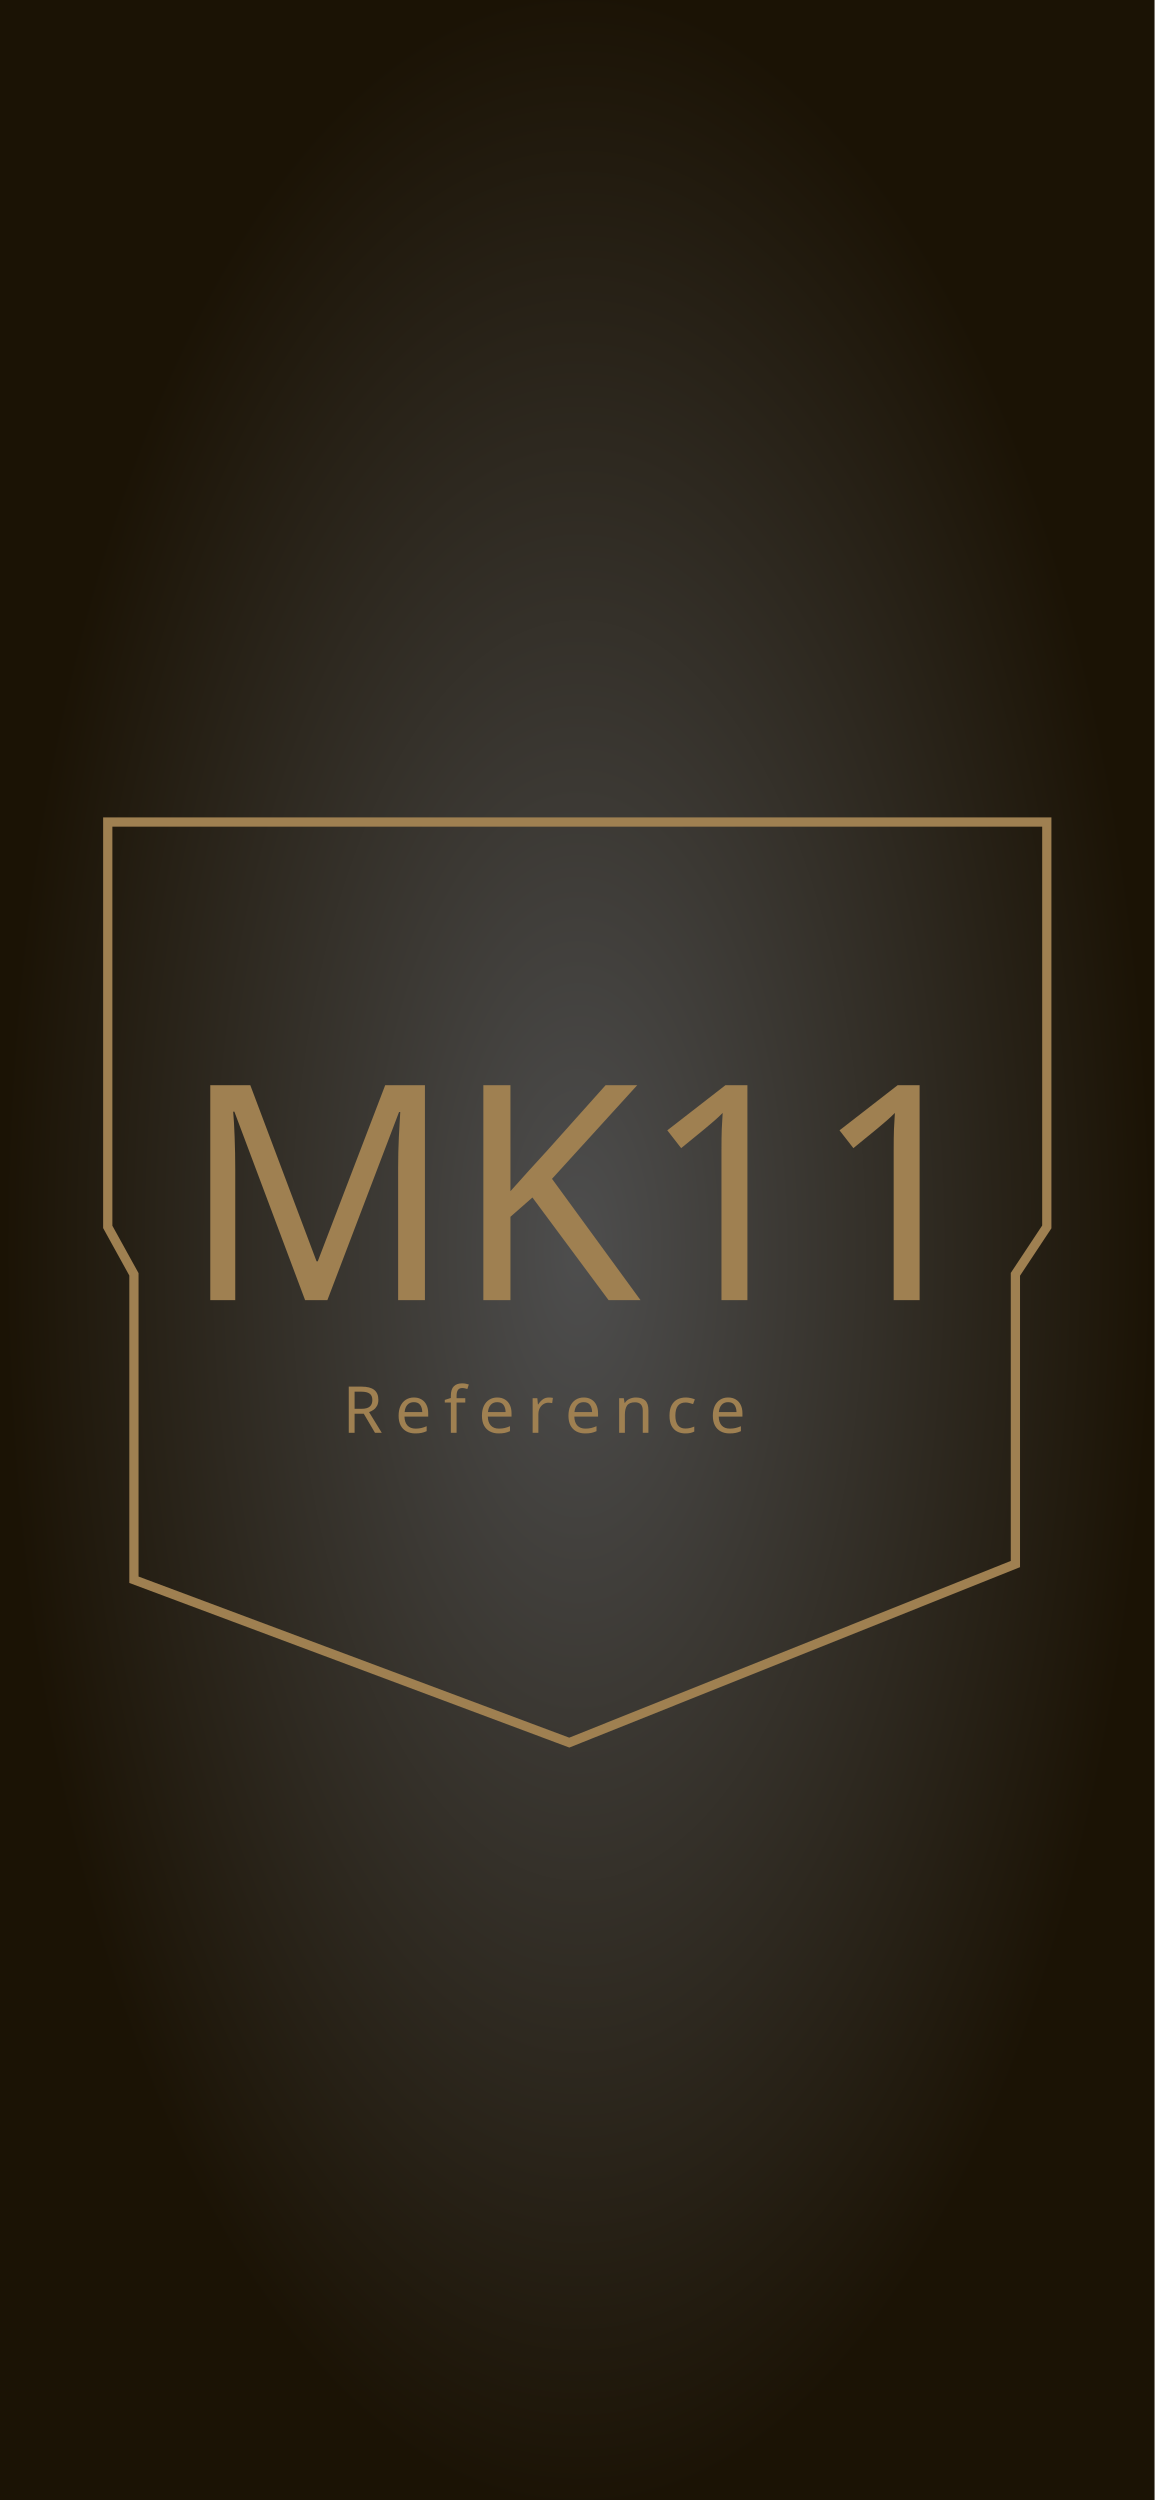
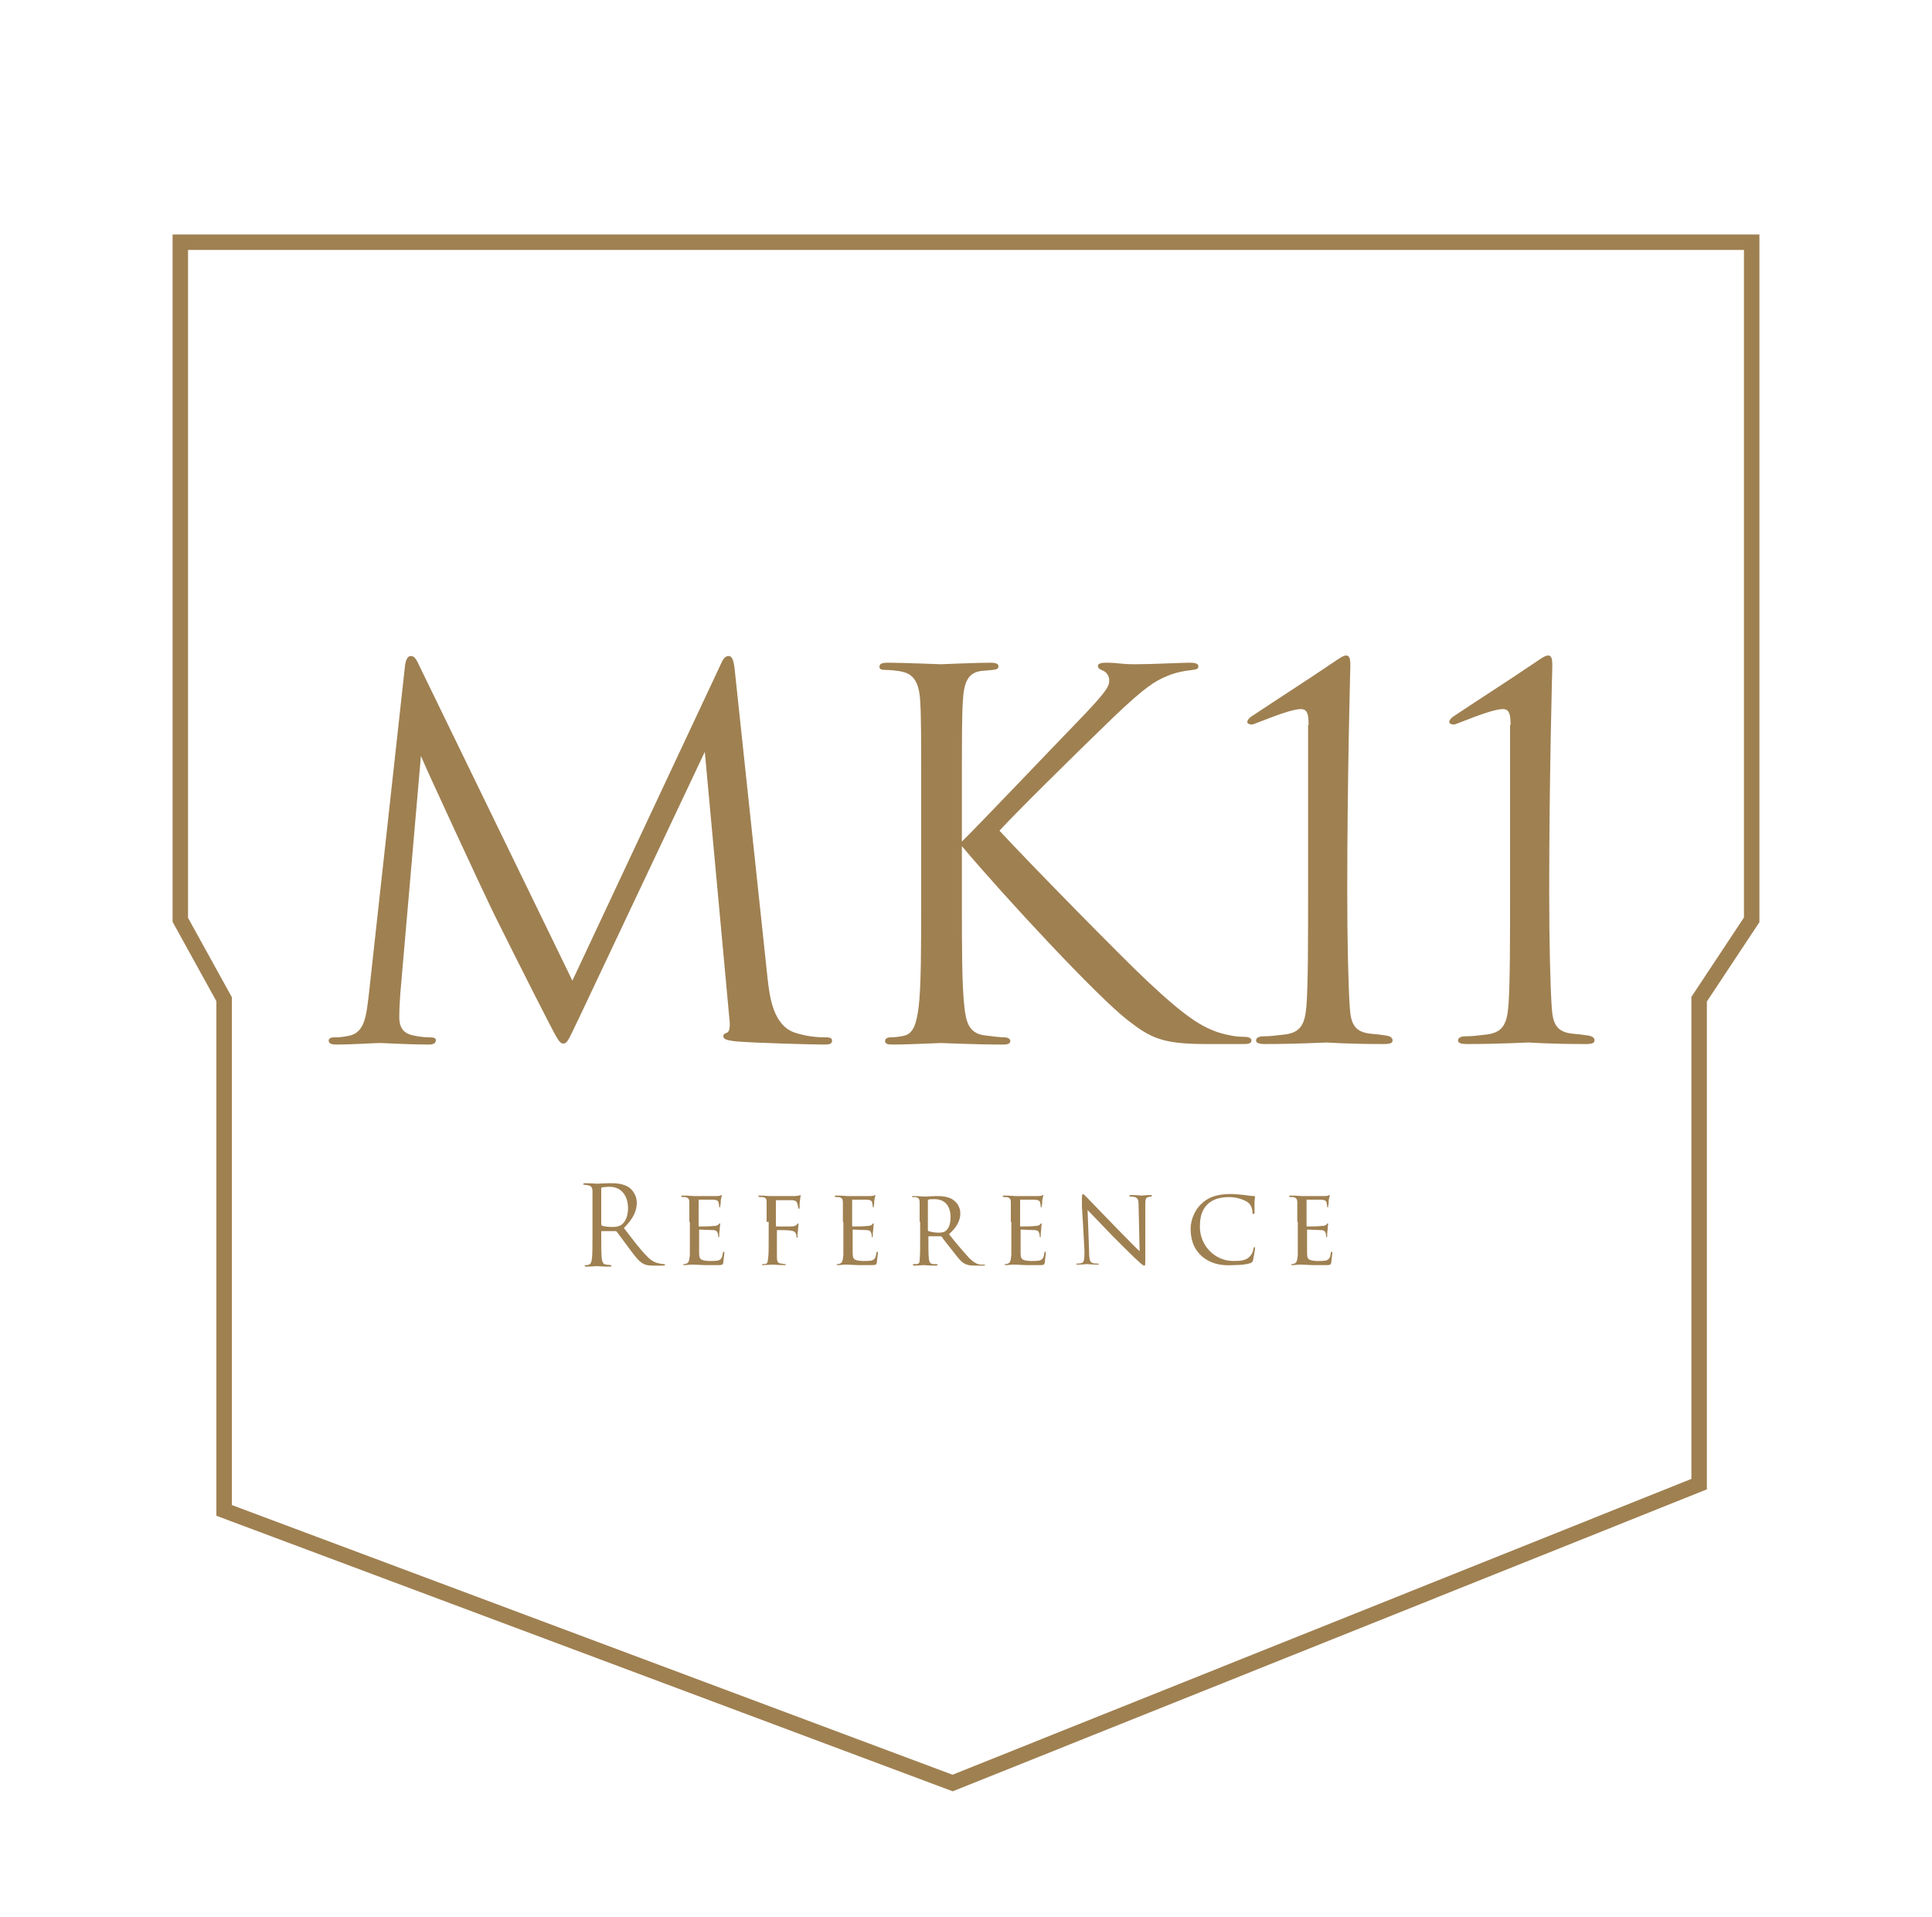
- <svg xmlns="http://www.w3.org/2000/svg" version="1.1" id="Layer_1" x="0px" y="0px" viewBox="0 0 375 812" enable-background="new 0 0 375 812" xml:space="preserve">
-   <radialGradient id="SVGID_1_" cx="-236.049" cy="-1.259" r="1" gradientTransform="matrix(2.486033e-14 406 -187.5 1.148106e-14 -48.5 96242)" gradientUnits="userSpaceOnUse">
-     <stop offset="0" style="stop-color:#4E4E4E" />
-     <stop offset="1" style="stop-color:#1B1305" />
-   </radialGradient>
-   <rect fill="url(#SVGID_1_)" width="375" height="812" />
-   <path fill="none" stroke="#9F8051" stroke-width="3" d="M340,267H35v131.5l8.5,15.4v99.2L184.9,566l144.9-58v-94.1l10.2-15.4V267z" />
-   <text transform="matrix(1 0 0 1 58.8154 422.288)" fill="#9F8051" font-family="'TrajanPro3-Regular'" font-size="97.787px">MK11</text>
-   <text transform="matrix(1 0 0 1 111.2496 465.376)" fill="#9F8051" font-family="'TrajanPro3-Regular'" font-size="21px" letter-spacing="4">Reference</text>
-   <path display="none" fill="#CC0000" d="M142.7,351c-0.2-1.8-0.5-2.6-1.2-2.6c-0.7,0-1.1,0.7-1.4,1.5l-28.2,60.3l-29.4-60.4  c-0.5-1.1-0.9-1.4-1.4-1.4c-0.6,0-1,0.9-1.1,1.9l-6.9,62.4c-0.5,3.9-0.7,7.4-3.8,8c-1.4,0.3-2.1,0.3-2.9,0.3c-0.5,0-1,0.2-1,0.6  c0,0.7,0.7,0.8,1.6,0.8c2.6,0,7.2-0.3,8.1-0.3c0.8,0,5.7,0.3,9.2,0.3c1,0,1.4-0.2,1.4-0.9c0-0.3-0.4-0.5-1-0.5c-0.6,0-1.8,0-3.5-0.4  c-1.4-0.3-2.6-1.1-2.6-3.5c0-1.6,0.1-3,0.2-4.5l3.9-45.2c1.1,2.6,12.1,26.3,13,28c0.5,1,8.7,17.6,11.2,22.3c1.8,3.5,2.3,4.4,3,4.4  c0.9,0,1.2-0.9,3.2-5.1l23.8-50.5l4.6,50.1c0.2,1.7,0.3,3.2-0.4,3.5c-0.5,0.2-0.7,0.3-0.7,0.7c0,0.5,0.5,0.8,2.7,1  c3.6,0.3,14.5,0.6,16.6,0.6c1.2,0,1.4-0.2,1.4-0.8c0-0.5-0.6-0.6-1.1-0.6c-1,0-3.2,0-6-0.9c-4.1-1.3-4.8-6.7-5.2-10.2L142.7,351z   M186.6,377.6c0-15,0-17.7,0.2-20.7c0.2-3.4,1-5.3,3.6-5.6c1-0.1,1.1-0.1,2.1-0.2c0.9-0.1,1.1-0.3,1.1-0.7c0-0.5-0.5-0.7-1.5-0.7  c-2.9,0-8.9,0.3-9.4,0.3c-0.5,0-6.9-0.3-10.1-0.3c-1.1,0-1.5,0.2-1.5,0.8c0,0.4,0.3,0.6,1.1,0.6c0.7,0,2.4,0.1,3.5,0.4  c2.1,0.5,3.1,2.1,3.3,5.4c0.2,3.1,0.2,5.8,0.2,20.7v16.9c0,9.2,0,16.8-0.5,20.8c-0.4,2.8-1,5-2.9,5.4c-0.9,0.2-1.9,0.3-2.5,0.3  c-0.9,0-1.1,0.4-1.1,0.7c0,0.6,0.5,0.7,1.5,0.7c2.9,0,8.5-0.3,9-0.3c0.5,0,6.5,0.3,11.8,0.3c1.1,0,1.4-0.2,1.4-0.7  c0-0.3-0.3-0.7-1.2-0.7c-0.6,0-2.5-0.2-3.8-0.4c-2.9-0.4-3.5-2.5-3.7-5.3c-0.5-4-0.5-11.6-0.5-20.8v-9.9  c8.4,10.1,25.7,28.6,31.5,33.1c4.5,3.6,6.7,4.6,15.1,4.6h7.1c1.1,0,1.4-0.2,1.4-0.7s-0.6-0.7-1.3-0.7c-1,0-1.9-0.1-2.8-0.3  c-4.6-0.9-8-3-15.8-10.4c-4.5-4.2-22-22-28-28.6c2.5-2.8,13.4-13.6,21.9-21.8c5.8-5.6,7.6-6.7,10-7.7c1.3-0.6,3.1-1,4.9-1.2  c0.9-0.1,1.1-0.3,1.1-0.7s-0.3-0.7-1.6-0.7c-1.5,0-7.2,0.3-10.2,0.3c-3.3,0-3-0.3-5.8-0.3c-0.9,0-1.4,0.2-1.4,0.6s0.2,0.6,0.9,0.9  c0.8,0.3,1.2,1.1,1.2,1.8c0,1.2-0.4,2.1-6.1,8.1c-5.9,6-18.9,19.8-21.9,22.7V377.6z M253.1,393.1c0,9.6,0,17.6-0.3,21.8  c-0.3,3.7-1.1,5.4-4.6,5.7c-1.1,0.1-2.1,0.3-3.6,0.3c-1,0-1.3,0.4-1.3,0.8c0,0.5,0.6,0.7,1.6,0.7c6.1,0,11.3-0.3,11.8-0.3  c0.5,0,3.7,0.3,10.9,0.3c1.2,0,1.6-0.2,1.6-0.7c0-0.6-0.6-0.9-1.5-1c-0.7-0.1-1.4-0.2-2.6-0.3c-3.2-0.3-3.8-1.9-4-4.9  c-0.3-4.2-0.5-12.8-0.5-22.4c0-21.9,0.6-42.4,0.6-42.7c0-1,0-2-0.8-2c-0.7,0-1.4,0.6-2.3,1.2c-6.1,4.1-9.8,6.3-15.9,10.5  c-0.4,0.3-0.7,0.7-0.7,1c0,0.4,0.6,0.5,0.9,0.5c0.5,0,6.9-3,9.3-3c1.2,0,1.4,1.2,1.4,3.1V393.1z M292,393.1c0,9.6,0,17.6-0.3,21.8  c-0.3,3.7-1.1,5.4-4.6,5.7c-1.1,0.1-2.1,0.3-3.6,0.3c-1,0-1.3,0.4-1.3,0.8c0,0.5,0.6,0.7,1.6,0.7c6.1,0,11.3-0.3,11.8-0.3  c0.5,0,3.7,0.3,10.9,0.3c1.2,0,1.6-0.2,1.6-0.7c0-0.6-0.6-0.9-1.5-1c-0.7-0.1-1.4-0.2-2.6-0.3c-3.2-0.3-3.8-1.9-4-4.9  c-0.3-4.2-0.5-12.8-0.5-22.4c0-21.9,0.6-42.4,0.6-42.7c0-1,0-2-0.8-2c-0.7,0-1.4,0.6-2.3,1.2c-6.1,4.1-9.8,6.3-15.9,10.5  c-0.4,0.3-0.7,0.7-0.7,1c0,0.4,0.6,0.5,0.9,0.5c0.5,0,6.9-3,9.3-3c1.2,0,1.4,1.2,1.4,3.1V393.1z M101,468.4c1.5,0,3.4-0.2,4.3-0.6  c0.4-0.2,0.5-0.2,0.6-0.7c0.2-0.8,0.5-2.9,0.5-3.1c0-0.2,0-0.4-0.2-0.4c-0.1,0-0.2,0.1-0.2,0.4c-0.1,0.4-0.4,1.5-0.9,2  c-1,1-2.4,1.2-4.2,1.2c-5.1,0-8.7-4.2-8.7-8.8c0-2.4,0.4-4.6,2.2-6.3c0.8-0.8,2.3-1.8,5.5-1.8c2.1,0,4,0.6,4.8,1.4  c0.6,0.5,1,1.5,1,2.4c0,0.3,0,0.5,0.2,0.5c0.1,0,0.2-0.1,0.2-0.5c0-0.4,0-1.7,0.1-2.5c0-0.9,0.1-1.2,0.1-1.3c0-0.1,0-0.2-0.2-0.3  c-0.9-0.1-1.6-0.2-2.5-0.4c-1.2-0.2-2.5-0.3-3.5-0.3c-3.7,0-5.9,1.1-7.3,2.6c-2.1,2.1-2.7,4.9-2.7,6.6c0,2.3,0.6,5,2.9,7.1  C94.9,467.5,97.4,468.4,101,468.4z M126.3,456.9c0-3.7,0-4.4,0-5.2c0-1.1,0.3-1.2,0.9-1.3c0.2,0,0.3,0,0.5-0.1  c0.2,0,0.3-0.1,0.3-0.2c0-0.1,0-0.1-0.4-0.1c-0.5,0-2.4,0.1-2.5,0.1H113c-0.4,0-1.7-0.1-2.6-0.1c-0.3,0-0.4,0-0.4,0.1  c0,0.1,0.1,0.2,0.3,0.2c0.2,0,0.5,0,0.7,0.1c0.7,0.1,1,0.5,1,1.4c0,0.8,0,1.4,0,5.1v4.3c0,2.3,0,3.9-0.1,4.9c0,1-0.3,1.5-0.8,1.6  c-0.3,0-0.3,0-0.5,0.1c-0.3,0-0.3,0.1-0.3,0.2c0,0.1,0.2,0.1,0.4,0.1c0.7,0,2-0.1,2.2-0.1c0.1,0,2,0.1,3,0.1c0.3,0,0.4-0.1,0.4-0.1  c0-0.1-0.1-0.2-0.4-0.2c-0.2,0-0.6,0-1-0.1c-0.7-0.1-0.9-0.6-0.9-1.5c-0.1-1-0.1-2.7-0.1-5v-9.7c0-0.4,0.1-0.4,0.4-0.5  c0.3,0,0.9,0,4.5,0c3.6,0,4.8,0,5.2,0c0.1,0,0.1,0.1,0.1,0.2v9.8c0,2.3,0,4.3-0.1,5.4c-0.1,1.1-0.4,1.3-0.8,1.4  c-0.2,0-0.3,0-0.5,0.1c-0.3,0-0.4,0.1-0.4,0.2c0,0.1,0,0.2,0.4,0.2c0.7,0,2.1-0.1,2.3-0.1c0.2,0,1.9,0.1,3.1,0.1  c0.2,0,0.3-0.1,0.3-0.2c0-0.1,0-0.1-0.3-0.2c-0.3,0-0.6,0-0.9-0.1c-0.7-0.1-0.9-0.5-1-1.4c-0.1-1-0.1-2.8-0.1-5.1V456.9z M135,461.1  c0,2.3,0,4.2-0.1,5.2c-0.1,0.7-0.2,1.2-0.7,1.3c-0.2,0-0.5,0.1-0.7,0.1c-0.1,0-0.2,0.1-0.2,0.1c0,0.1,0.1,0.2,0.4,0.2  c0.7,0,2.2-0.1,2.3-0.1c0.1,0,1.6,0.1,3,0.1c0.3,0,0.4-0.1,0.4-0.2c0-0.1,0-0.1-0.2-0.1c-0.2,0-0.7,0-1.1-0.1  c-0.7-0.1-0.9-0.6-0.9-1.3c-0.1-1-0.1-2.9-0.1-5.2v-9.9c0-0.2,0-0.4,0.2-0.5c0.2-0.1,0.6-0.1,1-0.1c0.6,0,2-0.1,3.3,1.2  c1.3,1.3,1.3,2.9,1.3,3.5c0,2.5-1.8,4.1-4.2,4.1c-0.5,0-0.6,0-0.6,0.2c0,0.1,0.1,0.2,0.3,0.2c0.1,0,0.4,0,0.5,0  c3.4,0,5.9-2.3,5.9-5.4c0-1.6-0.7-2.6-1.2-3.1c-0.4-0.4-1.5-1.4-4.5-1.4c-1.1,0-2.5,0.1-3,0.1c-0.2,0-1.6-0.1-2.7-0.1  c-0.3,0-0.4,0-0.4,0.2c0,0.1,0.1,0.1,0.2,0.1c0.2,0,0.6,0,0.8,0.1c0.8,0.2,1,0.6,1,1.4c0,0.8,0,1.4,0,5.2V461.1z M157.1,461  c0.1,0,0.2,0,0.2,0.1l2.2,5.9c0.1,0.4,0,0.6-0.1,0.6c-0.1,0-0.2,0.1-0.2,0.2c0,0.1,0.3,0.1,0.7,0.2c1.7,0,3.4,0,3.8,0  c0.3,0,0.5,0,0.5-0.2c0-0.1-0.1-0.1-0.3-0.1c-0.2,0-0.6,0-0.9-0.1c-0.5-0.1-1.2-0.5-2.1-2.7c-1.5-3.6-5.2-13.6-5.6-14.5  c-0.3-0.7-0.4-0.9-0.5-0.9s-0.2,0.1-0.5,0.9l-5.4,14.9c-0.4,1.2-0.9,2.1-2,2.3c-0.2,0-0.4,0-0.6,0c-0.2,0-0.3,0-0.3,0.1  c0,0.1,0.1,0.2,0.5,0.2c1.1,0,2.4-0.1,2.7-0.1c0.3,0,1.2,0.1,1.8,0.1c0.2,0,0.4,0,0.4-0.2c0-0.1-0.1-0.1-0.3-0.1c-0.1,0-0.1,0-0.2,0  c-0.4,0-0.9-0.2-0.9-0.7c0-0.4,0.1-1,0.3-1.6l1.4-4.2c0-0.1,0.1-0.2,0.2-0.2H157.1z M152.2,460.1c-0.1,0-0.1,0-0.1-0.2l2.1-6.5  c0.1-0.4,0.2-0.4,0.4,0l2.3,6.5c0,0.1,0,0.2-0.1,0.2H152.2z M167.8,461.1c0,2.3,0,4.2-0.1,5.2c-0.1,0.7-0.2,1.2-0.7,1.3  c-0.2,0-0.4,0.1-0.6,0.1c-0.3,0-0.4,0.1-0.4,0.2c0,0.1,0.1,0.2,0.4,0.2c0.8,0,1.6-0.1,2.4-0.1c0.1,0,0.8,0,1.5,0.1  c0.7,0,1.5,0.1,1.7,0.1c4.1,0,6.1-2.7,6.1-5.2c0-2.8-2.4-4.5-4.2-5.1c1.1-1.2,2.3-2.4,2.3-4.3c0-1.2-0.9-3.6-4.8-3.6  c-1.1,0-2,0.1-2.6,0.1c-0.1,0-1.6-0.1-2.7-0.1c-0.3,0-0.4,0-0.4,0.2c0,0.1,0.1,0.1,0.3,0.1c0.1,0,0.5,0,0.7,0.1c0.8,0.2,1,0.6,1,1.4  c0,0.8,0,1.4,0,5.2V461.1z M169.7,451c0-0.1,0.1-0.2,0.3-0.3c0.4-0.1,0.9-0.1,1.2-0.1c2.4,0,3.2,2.1,3.2,4.1c0,1-0.4,1.8-0.9,2.4  c-0.5,0.6-0.8,0.6-2.2,0.6c-0.9,0-1.3-0.1-1.5-0.1c-0.1,0-0.2-0.1-0.2-0.3V451z M169.7,458.6c0-0.1,0-0.2,0.1-0.2c0.4,0,1.6,0,1.9,0  c0.6,0.1,1.2,0.1,2,0.7c1.8,1.3,2.3,3.4,2.3,4.8c0,2.7-2.1,3.4-3.4,3.4c-0.4,0-1.5,0-2.1-0.4c-0.7-0.4-0.7-0.7-0.8-1.9  c0-0.4,0-3.3,0-5.2V458.6z M191.3,468.4c5.8,0,9.6-4.4,9.6-9.8c0-5.6-4-9-9.4-9c-6.6,0-9.5,5.5-9.5,9.4  C182,463.3,184.8,468.4,191.3,468.4z M192,467.5c-4.3,0-7.7-3.6-7.7-9.2c0-5.3,3-7.9,7-7.9c3.8,0,7.3,3.1,7.3,8.9  C198.6,466.2,194.1,467.5,192,467.5z M216.9,456.9c0-3.7,0-4.4,0-5.2c0-0.8,0.2-1.2,0.9-1.4c0.3,0,0.4-0.1,0.6-0.1  c0.1,0,0.2,0,0.2-0.1c0-0.1-0.1-0.2-0.4-0.2c-0.7,0-2.2,0.1-2.4,0.1c-0.1,0-1.6-0.1-2.7-0.1c-0.3,0-0.4,0-0.4,0.2  c0,0.1,0.1,0.1,0.3,0.1c0.1,0,0.6,0,0.7,0.1c0.8,0.2,1,0.6,1,1.4c0,0.8,0,1.3,0,4.8v1.7c-0.9,0.4-2.1,0.5-3.1,0.5  c-2.5,0-4.2-1.3-4.2-4.1c0-0.9,0-2,0-2.8c0-1.2,0.4-1.4,1.2-1.5c0.3,0,0.4-0.1,0.4-0.2c0-0.1-0.1-0.2-0.4-0.2c-0.5,0-2,0.1-2.4,0.1  c-0.3,0-1.4-0.1-2.3-0.1c-0.3,0-0.4,0-0.4,0.1c0,0,0,0.1,0.3,0.2c0.3,0,0.4,0,0.6,0c0.6,0.1,0.8,0.4,0.9,1.3c0,0.8,0,1.6,0,2.6  c0,2.4,0.5,3.2,1,3.7c0.9,1.1,2.4,1.7,4.5,1.7c1.3,0,2.7-0.2,3.8-0.7v2.1c0,2.4,0,4.3-0.1,5.3c-0.1,0.7-0.2,1.2-0.7,1.3  c-0.2,0-0.5,0.1-0.7,0.1c-0.1,0-0.2,0.1-0.2,0.1c0,0.1,0.1,0.2,0.4,0.2c0.7,0,2.2-0.1,2.4-0.1c0.1,0,1.6,0.1,3,0.1  c0.3,0,0.4-0.1,0.4-0.2c0-0.1,0-0.1-0.2-0.1c-0.2,0-0.7,0-1.1-0.1c-0.7-0.1-0.9-0.6-0.9-1.3c-0.1-1-0.1-2.9-0.1-5.2V456.9z   M227.8,457.5c-0.1,0-0.1,0-0.1-0.1v-0.5c0-3.7,0-4.4,0-5.2c0-0.8,0.2-1.2,0.9-1.4c0.3,0,0.4-0.1,0.6-0.1c0.1,0,0.2,0,0.2-0.1  c0-0.1-0.1-0.2-0.4-0.2c-0.7,0-2.2,0.1-2.4,0.1c-0.1,0-1.6-0.1-2.7-0.1c-0.3,0-0.4,0-0.4,0.2c0,0.1,0.1,0.1,0.2,0.1  c0.2,0,0.6,0,0.8,0.1c0.8,0.2,1,0.6,1,1.4c0,0.8,0,1.4,0,5.2v4.2c0,2.3,0,4.2-0.1,5.2c-0.1,0.7-0.2,1.2-0.7,1.3  c-0.2,0-0.5,0.1-0.7,0.1c-0.1,0-0.2,0.1-0.2,0.1c0,0.1,0.1,0.2,0.4,0.2c0.7,0,2.2-0.1,2.4-0.1c0.1,0,1.6,0.1,3,0.1  c0.3,0,0.4-0.1,0.4-0.2c0-0.1,0-0.1-0.2-0.1c-0.2,0-0.7,0-1.1-0.1c-0.7-0.1-0.9-0.6-0.9-1.3c-0.1-1-0.1-2.9-0.1-5.2v-2.5  c0-0.1,0.1-0.1,0.1-0.1H238c0.1,0,0.1,0,0.1,0.1v2.5c0,2.3,0,4.2-0.1,5.2c-0.1,0.7-0.2,1.2-0.7,1.3c-0.2,0-0.5,0.1-0.7,0.1  c-0.1,0-0.2,0.1-0.2,0.1c0,0.1,0.1,0.2,0.4,0.2c0.7,0,2.2-0.1,2.4-0.1c0.1,0,1.6,0.1,3,0.1c0.3,0,0.4-0.1,0.4-0.2  c0-0.1,0-0.1-0.2-0.1c-0.2,0-0.7,0-1.1-0.1c-0.7-0.1-0.9-0.6-0.9-1.3c-0.1-1-0.1-2.9-0.1-5.2v-4.2c0-3.7,0-4.4,0-5.2  c0-0.8,0.2-1.2,0.9-1.4c0.3,0,0.4-0.1,0.6-0.1c0.1,0,0.2,0,0.2-0.1c0-0.1-0.1-0.2-0.4-0.2c-0.7,0-2.2,0.1-2.4,0.1  c-0.1,0-1.6-0.1-2.7-0.1c-0.3,0-0.4,0-0.4,0.2c0,0.1,0.1,0.1,0.2,0.1c0.2,0,0.6,0,0.8,0.1c0.8,0.2,1,0.6,1,1.4c0,0.8,0,1.4,0,5.2  v0.5c0,0.1-0.1,0.1-0.1,0.1H227.8z M250.2,452.8c0-2,0.2-2.3,0.9-2.4c0.2,0,0.3,0,0.6-0.1c0.3,0,0.3-0.1,0.3-0.2  c0-0.1-0.1-0.1-0.4-0.1c-0.7,0-1.6,0.1-2.4,0.1c-0.4,0-1.9-0.1-2.6-0.1c-0.3,0-0.5,0-0.5,0.2c0,0.1,0.1,0.1,0.3,0.2  c0.2,0,0.5,0,0.8,0.1c0.8,0.1,1,0.3,1.1,3c0.1,4.6,0,10,0,14c0,1,0.1,1.2,0.3,1.2c0.1,0,0.4-0.1,0.9-0.7c1-1.1,11-13.5,12.3-15.1  c0,4.1,0,8.1-0.1,12c0,1.8-0.1,2.8-0.8,3c-0.2,0-0.5,0.1-0.7,0.1c-0.3,0-0.4,0.1-0.4,0.2c0,0.1,0.1,0.1,0.4,0.1  c0.9,0,1.6-0.1,2.2-0.1c0.4,0,2.5,0.1,3.4,0.1c0.3,0,0.4,0,0.4-0.2c0-0.1-0.1-0.1-0.4-0.2c-0.4,0-0.8-0.1-0.9-0.1  c-0.8-0.1-1-0.8-1-2.5c-0.1-4.5-0.1-8.8-0.1-13.2c0-2.1-0.1-2.3-0.4-2.3c-0.3,0-0.7,0.4-1.6,1.5c-2.4,2.9-8.5,10.6-11.5,14.2  L250.2,452.8z M273.6,456.9c0-3.7,0-4.4,0-5.2c0-0.8,0.2-1.3,0.9-1.4c0.2,0,0.3,0,0.5,0c0.2,0,0.3-0.1,0.3-0.2  c0-0.1-0.1-0.2-0.4-0.2c-0.7,0-2.2,0.1-2.4,0.1s-1.7-0.1-2.5-0.1c-0.3,0-0.4,0-0.4,0.2c0,0.1,0.1,0.1,0.3,0.1c0.2,0,0.6,0,0.9,0.1  c0.5,0.1,0.8,0.5,0.8,1.3c0,0.8,0,1.4,0,5.2v4.2c0,2.3,0,4.2-0.1,5.2c-0.1,0.7-0.2,1.2-0.7,1.3c-0.2,0-0.5,0.1-0.6,0.1  c-0.2,0-0.3,0.1-0.3,0.2c0,0.1,0.1,0.2,0.4,0.2c0.7,0,2.1-0.1,2.3-0.1s1.6,0.1,3,0.1c0.3,0,0.4,0,0.4-0.2c0-0.1-0.1-0.2-0.3-0.2  c-0.1,0-0.6,0-1-0.1c-0.7-0.1-0.9-0.6-0.9-1.3c-0.1-1-0.1-2.9-0.1-5.2v-2.5c2.1,2.5,6.4,7.2,7.9,8.3c1.1,0.9,1.7,1.2,3.8,1.2h1.8  c0.3,0,0.4,0,0.4-0.2s-0.1-0.2-0.3-0.2c-0.2,0-0.5,0-0.7-0.1c-1.2-0.2-2-0.7-4-2.6c-1.1-1.1-5.5-5.5-7-7.2c0.6-0.7,3.4-3.4,5.5-5.4  c1.4-1.4,1.9-1.7,2.5-1.9c0.3-0.1,0.8-0.2,1.2-0.3c0.2,0,0.3-0.1,0.3-0.2c0-0.1-0.1-0.2-0.4-0.2c-0.4,0-1.8,0.1-2.5,0.1  c-0.8,0-0.7-0.1-1.4-0.1c-0.2,0-0.4,0-0.4,0.1c0,0.1,0,0.1,0.2,0.2c0.2,0.1,0.3,0.3,0.3,0.5c0,0.3-0.1,0.5-1.5,2  c-1.5,1.5-4.7,4.9-5.5,5.7V456.9z" />
+ <svg xmlns="http://www.w3.org/2000/svg" enable-background="new 0 0 375 372" version="1.1" viewBox="0 0 375 372" xml:space="preserve">
+   <path d="M340,47H35v131.5l8.5,15.4v99.2L184.9,346l144.9-58v-94.1l10.2-15.4V47z" fill="none" stroke="#9F8051" stroke-width="3" />
+   <g fill="#9F8051">
+     <path d="m149 190c0.4 3.5 1.1 9 5.3 10.4 2.8 0.9 5.1 0.9 6.1 0.9 0.5 0 1.1 0.1 1.1 0.6 0 0.6-0.3 0.8-1.5 0.8-2.2 0-13.3-0.3-16.9-0.6-2.2-0.2-2.7-0.5-2.7-1 0-0.4 0.2-0.5 0.7-0.7 0.7-0.3 0.6-1.8 0.4-3.5l-4.7-51-24.3 51.4c-2.1 4.3-2.3 5.2-3.2 5.2-0.7 0-1.2-1-3-4.5-2.5-4.8-11-21.7-11.4-22.7-0.9-1.8-12.1-25.9-13.2-28.6l-4 46.1c-0.1 1.6-0.2 2.9-0.2 4.6 0 2.4 1.2 3.2 2.6 3.5 1.7 0.4 2.9 0.4 3.5 0.4s1 0.2 1 0.5c0 0.7-0.5 0.9-1.5 0.9-3.6 0-8.6-0.3-9.4-0.3-0.9 0-5.6 0.3-8.2 0.3-1 0-1.7-0.1-1.7-0.8 0-0.4 0.5-0.6 1-0.6 0.8 0 1.5 0 2.9-0.3 3.2-0.6 3.4-4.1 3.9-8.1l7-63.6c0.1-1.1 0.5-2 1.1-2s1 0.4 1.5 1.5l29.9 61.5 28.8-61.4c0.4-0.9 0.8-1.6 1.5-1.6s1 0.8 1.2 2.6l6.4 60.1z" />
+     <path d="m186.7 163.3c3-2.9 16.3-16.9 22.3-23.1 5.9-6.1 6.3-7 6.3-8.2 0-0.8-0.5-1.6-1.3-1.9-0.7-0.3-0.9-0.5-0.9-0.9s0.6-0.6 1.5-0.6c2.8 0 2.5 0.3 5.9 0.3 3 0 8.8-0.3 10.4-0.3 1.4 0 1.7 0.3 1.7 0.7s-0.2 0.6-1.1 0.7c-1.9 0.2-3.6 0.6-5 1.2-2.4 1-4.3 2.2-10.2 7.8-8.6 8.3-19.8 19.4-22.3 22.2 6.2 6.7 24 24.8 28.6 29.1 8 7.5 11.4 9.7 16.1 10.6 0.9 0.2 1.9 0.3 2.8 0.3 0.8 0 1.4 0.2 1.4 0.7s-0.4 0.7-1.5 0.7h-7.2c-8.5 0-10.8-1.1-15.4-4.7-5.9-4.6-23.5-23.5-32.1-33.7v10.1c0 9.4 0 17.1 0.5 21.2 0.3 2.8 0.9 5 3.8 5.4 1.4 0.2 3.3 0.4 3.9 0.4 0.9 0 1.2 0.4 1.2 0.7 0 0.5-0.4 0.7-1.5 0.7-5.4 0-11.5-0.3-12-0.3s-6.3 0.3-9.2 0.3c-1.1 0-1.6-0.1-1.6-0.7 0-0.3 0.2-0.7 1.1-0.7 0.6 0 1.7-0.1 2.5-0.3 2-0.4 2.5-2.6 2.9-5.5 0.5-4.1 0.5-11.8 0.5-21.2v-17.3c0-15.3 0-18-0.2-21.1-0.2-3.3-1.2-5-3.3-5.5-1.1-0.3-2.8-0.4-3.5-0.4-0.8 0-1.1-0.2-1.1-0.6 0-0.6 0.5-0.8 1.6-0.8 3.2 0 9.8 0.3 10.3 0.3s6.6-0.3 9.6-0.3c1.1 0 1.6 0.2 1.6 0.7 0 0.4-0.2 0.6-1.1 0.7-1.1 0.1-1.2 0.1-2.2 0.2-2.6 0.3-3.4 2.2-3.6 5.7-0.2 3.1-0.2 5.9-0.2 21.1v6.3z" />
+     <path d="m254 140.7c0-2-0.2-3.1-1.5-3.1-2.4 0-9 3-9.5 3-0.3 0-0.9-0.1-0.9-0.5 0-0.3 0.3-0.7 0.7-1 6.3-4.2 10-6.5 16.2-10.7 0.9-0.6 1.7-1.2 2.3-1.2 0.8 0 0.8 1.1 0.8 2.1 0 0.3-0.6 21.2-0.6 43.5 0 9.8 0.2 18.5 0.5 22.8 0.2 3 0.9 4.7 4.1 5 1.2 0.1 2 0.2 2.6 0.3 1 0.1 1.6 0.4 1.6 1 0 0.5-0.5 0.7-1.7 0.7-7.3 0-10.7-0.3-11.1-0.3-0.5 0-5.8 0.3-12 0.3-1.1 0-1.7-0.2-1.7-0.7 0-0.4 0.4-0.8 1.4-0.8 1.6 0 2.6-0.2 3.7-0.3 3.6-0.3 4.4-2 4.7-5.8 0.3-4.3 0.3-12.4 0.3-22.2v-32.1z" />
+     <path d="m293.2 140.7c0-2-0.2-3.1-1.5-3.1-2.4 0-9 3-9.5 3-0.3 0-0.9-0.1-0.9-0.5 0-0.3 0.3-0.7 0.7-1 6.3-4.2 10-6.5 16.2-10.7 0.9-0.6 1.7-1.2 2.3-1.2 0.8 0 0.8 1.1 0.8 2.1 0 0.3-0.6 21.2-0.6 43.5 0 9.8 0.2 18.5 0.5 22.8 0.2 3 0.9 4.7 4.1 5 1.2 0.1 2 0.2 2.6 0.3 1 0.1 1.6 0.4 1.6 1 0 0.5-0.5 0.7-1.7 0.7-7.3 0-10.7-0.3-11.1-0.3-0.5 0-5.8 0.3-12 0.3-1.1 0-1.7-0.2-1.7-0.7 0-0.4 0.4-0.8 1.4-0.8 1.6 0 2.6-0.2 3.7-0.3 3.6-0.3 4.4-2 4.7-5.8 0.3-4.3 0.3-12.4 0.3-22.2v-32.1z" />
+     <path d="m115 235.7v-4.5c0-0.7-0.2-1.1-0.9-1.2-0.2 0-0.5-0.1-0.7-0.1-0.1 0-0.2 0-0.2-0.1s0.1-0.2 0.3-0.2c0.9 0 2.3 0.1 2.4 0.1 0.2 0 1.8-0.1 2.5-0.1 1.3 0 2.7 0.1 3.8 0.9 0.5 0.4 1.4 1.4 1.4 2.9 0 1.6-0.7 3.1-2.5 4.9 1.7 2.2 3.1 4.1 4.4 5.4 1.1 1.2 2 1.4 2.6 1.5 0.4 0.1 0.7 0.1 0.8 0.1s0.2 0.1 0.2 0.1c0 0.1-0.1 0.2-0.5 0.2h-1.6c-1.2 0-1.7-0.1-2.2-0.4-0.9-0.5-1.6-1.5-2.8-3.1-0.9-1.2-1.9-2.6-2.3-3.1-0.1-0.1-0.1-0.1-0.3-0.1h-2.6c-0.1 0-0.1 0.1-0.1 0.2v0.5c0 2 0 3.7 0.1 4.6 0.1 0.6 0.2 1.1 0.8 1.2 0.3 0 0.8 0.1 0.9 0.1s0.2 0.1 0.2 0.1c0 0.1-0.1 0.2-0.3 0.2-1.2 0-2.5-0.1-2.6-0.1 0 0-1.3 0.1-2 0.1-0.2 0-0.3 0-0.3-0.2 0-0.1 0-0.1 0.2-0.1s0.4 0 0.6-0.1c0.4-0.1 0.5-0.5 0.6-1.2 0.1-0.9 0.1-2.5 0.1-4.6v-3.9zm1.7 1.8c0 0.1 0 0.2 0.1 0.3 0.3 0.2 1.3 0.3 2.2 0.3 0.5 0 1.1-0.1 1.6-0.4 0.7-0.5 1.3-1.6 1.3-3.2 0-2.6-1.4-4.2-3.6-4.2-0.6 0-1.2 0.1-1.4 0.1-0.1 0-0.2 0.1-0.2 0.3v6.8z" />
+     <path d="m133.8 237.1v-3.8c0-0.6-0.2-0.9-0.8-1h-0.5c-0.1 0-0.3-0.1-0.3-0.1 0-0.1 0.1-0.2 0.3-0.2 0.4 0 1 0 2.2 0.1h4.3s0.7 0 0.8-0.1c0.1 0 0.1-0.1 0.2-0.1 0 0 0.1 0 0.1 0.1s-0.1 0.4-0.2 0.9c0 0.4 0 0.7-0.1 1.1 0 0.2 0 0.3-0.1 0.3s-0.1-0.1-0.1-0.2c0-0.3-0.1-0.5-0.1-0.7-0.1-0.4-0.3-0.6-1.4-0.6h-2.4c-0.1 0-0.1 0-0.1 0.2v4.8c0 0.1 0 0.2 0.1 0.2 0.3 0 2.4 0 2.8-0.1 0.5 0 0.8-0.1 1-0.3 0.1-0.1 0.1-0.2 0.2-0.2 0 0 0.1 0 0.1 0.1s-0.1 0.5-0.1 1.1c-0.1 0.6-0.1 1-0.1 1.3 0 0.2-0.1 0.2-0.1 0.2-0.1 0-0.1-0.1-0.1-0.3 0-0.1 0-0.3-0.1-0.5-0.1-0.3-0.2-0.6-1-0.6-0.5 0-2.2-0.1-2.5-0.1-0.1 0-0.1 0.1-0.1 0.1v1.5 2.9c0 0.8 0.1 1.2 0.6 1.4 0.3 0.1 0.8 0.2 1.5 0.2 0.4 0 1.1 0 1.6-0.1 0.6-0.2 0.8-0.6 0.9-1.4 0-0.2 0.1-0.3 0.2-0.3s0.1 0.2 0.1 0.3-0.2 1.5-0.2 1.8c-0.1 0.4-0.2 0.5-0.9 0.5h-2.7c-0.7 0-1.7-0.1-2.5-0.1-0.5 0-0.9 0.1-1.4 0.1-0.2 0-0.3 0-0.3-0.1s0.1-0.1 0.2-0.1 0.3 0 0.4-0.1c0.4-0.1 0.6-0.4 0.7-1.7v-3.2-3.2z" />
+     <path d="m148.8 237.1v-3.8c0-0.6-0.1-0.9-0.8-1h-0.5c-0.2 0-0.3-0.1-0.3-0.2s0.1-0.1 0.3-0.1c0.8 0 1.4 0.1 2.1 0.1h4.6c0.4 0 0.7-0.1 0.9-0.1 0.1 0 0.2-0.1 0.2-0.1 0.1 0 0.1 0.1 0.1 0.2s-0.1 0.4-0.1 0.7c-0.1 0.5-0.1 0.9-0.1 1.5 0 0.2-0.1 0.3-0.1 0.3-0.1 0-0.1-0.1-0.2-0.3 0-0.2-0.1-0.8-0.3-1.1-0.3-0.3-0.7-0.3-1.2-0.3h-2.6c-0.1 0-0.2 0-0.2 0.2v4.7c0 0.1 0 0.2 0.1 0.2h2.6c0.9 0 1.1-0.1 1.4-0.4 0.1-0.1 0.1-0.2 0.2-0.2s0.1 0.1 0.1 0.2-0.1 0.5-0.1 1.1c-0.1 0.6-0.1 0.9-0.1 1.2 0 0.2 0 0.3-0.1 0.3s-0.1-0.1-0.1-0.3c0-0.3-0.1-1-1.1-1.1-0.4-0.1-2.3-0.1-2.6-0.1-0.1 0-0.1 0-0.1 0.2v1.5 3.5c0 1 0.2 1.2 0.8 1.3 0.3 0 0.5 0.1 0.7 0.1s0.3 0.1 0.3 0.1-0.1 0.1-0.3 0.1c-1.1 0-2.2-0.1-2.3-0.1h-0.1c-0.4 0-1.3 0.1-1.7 0.1-0.2 0-0.3 0-0.3-0.1s0-0.1 0.2-0.1h0.4c0.5-0.1 0.5-0.4 0.6-1.2s0.1-2 0.1-3.7v-3.3z" />
+     <path d="m163.6 237.1v-3.8c0-0.6-0.2-0.9-0.8-1h-0.5c-0.1 0-0.3-0.1-0.3-0.1 0-0.1 0.1-0.2 0.3-0.2 0.4 0 1 0 2.2 0.1h4.3s0.7 0 0.8-0.1c0.1 0 0.1-0.1 0.2-0.1 0 0 0.1 0 0.1 0.1s-0.1 0.4-0.2 0.9c0 0.4 0 0.7-0.1 1.1 0 0.2 0 0.3-0.1 0.3s-0.1-0.1-0.1-0.2c0-0.3-0.1-0.5-0.1-0.7-0.1-0.4-0.3-0.6-1.4-0.6h-2.4c-0.1 0-0.1 0-0.1 0.2v4.8c0 0.1 0 0.2 0.1 0.2 0.3 0 2.4 0 2.8-0.1 0.5 0 0.8-0.1 1-0.3 0.1-0.1 0.1-0.2 0.2-0.2 0 0 0.1 0 0.1 0.1s-0.1 0.5-0.1 1.1c-0.1 0.6-0.1 1-0.1 1.3 0 0.2-0.1 0.2-0.1 0.2-0.1 0-0.1-0.1-0.1-0.3 0-0.1 0-0.3-0.1-0.5-0.1-0.3-0.2-0.6-1-0.6-0.5 0-2.2-0.1-2.5-0.1-0.1 0-0.1 0.1-0.1 0.1v1.5 2.9c0 0.8 0.1 1.2 0.6 1.4 0.3 0.1 0.8 0.2 1.5 0.2 0.4 0 1.1 0 1.6-0.1 0.6-0.2 0.8-0.6 0.9-1.4 0-0.2 0.1-0.3 0.2-0.3s0.1 0.2 0.1 0.3-0.2 1.5-0.2 1.8c-0.1 0.4-0.2 0.5-0.9 0.5h-2.7c-0.7 0-1.7-0.1-2.5-0.1-0.5 0-0.9 0.1-1.4 0.1-0.2 0-0.3 0-0.3-0.1s0.1-0.1 0.2-0.1 0.3 0 0.4-0.1c0.4-0.1 0.6-0.4 0.7-1.7v-3.2-3.2z" />
+     <path d="m178.5 237.1v-3.8c0-0.6-0.2-0.9-0.8-1h-0.5c-0.1 0-0.2 0-0.2-0.1s0.1-0.1 0.3-0.1c0.9 0 2.2 0.1 2.2 0.1 0.2 0 1.6-0.1 2.2-0.1 1.2 0 2.5 0.1 3.4 0.8 0.4 0.3 1.3 1.1 1.3 2.6 0 1.2-0.6 2.6-2.2 4 1.5 1.9 2.8 3.4 3.9 4.6 1 1 1.6 1.2 2.2 1.3h0.7c0.2 0 0.2 0.1 0.2 0.1 0 0.1-0.1 0.1-0.4 0.1h-1.5c-1 0-1.4-0.1-1.9-0.3-0.9-0.4-1.5-1.3-2.6-2.7-0.8-1-1.7-2.1-2-2.6-0.1-0.1-0.1-0.1-0.3-0.1h-2.2c-0.1 0-0.1 0-0.1 0.1v0.3c0 1.7 0 3.2 0.1 4 0.1 0.5 0.1 0.9 0.8 1h0.6c0.2 0 0.3 0.1 0.3 0.1 0 0.1-0.1 0.2-0.3 0.2-1.1 0-2.3-0.1-2.4-0.1-0.3 0-1.3 0.1-1.8 0.1-0.2 0-0.3 0-0.3-0.2 0-0.1 0.1-0.1 0.3-0.1h0.5c0.4-0.1 0.5-0.3 0.5-0.8 0.1-0.8 0.1-2.5 0.1-4.1v-3.3zm1.6 1.5c0 0.1 0 0.2 0.1 0.3 0.3 0.1 1.1 0.3 1.9 0.3 0.4 0 1 0 1.4-0.3 0.6-0.4 1-1.3 1-2.7 0-2.3-1.2-3.5-3.1-3.5-0.5 0-1 0-1.2 0.1-0.1 0-0.1 0.1-0.1 0.2v5.6z" />
+     <path d="m196.2 237.1v-3.8c0-0.6-0.2-0.9-0.8-1h-0.5c-0.1 0-0.3-0.1-0.3-0.1 0-0.1 0.1-0.2 0.3-0.2 0.4 0 1 0 2.2 0.1h4.3s0.7 0 0.8-0.1c0.1 0 0.1-0.1 0.2-0.1 0 0 0.1 0 0.1 0.1s-0.1 0.4-0.2 0.9c0 0.4 0 0.7-0.1 1.1 0 0.2 0 0.3-0.1 0.3s-0.1-0.1-0.1-0.2c0-0.3-0.1-0.5-0.1-0.7-0.1-0.4-0.3-0.6-1.4-0.6h-2.4c-0.1 0-0.1 0-0.1 0.2v4.8c0 0.1 0 0.2 0.1 0.2 0.3 0 2.4 0 2.8-0.1 0.5 0 0.8-0.1 1-0.3 0.1-0.1 0.1-0.2 0.2-0.2 0 0 0.1 0 0.1 0.1s-0.1 0.5-0.1 1.1c-0.1 0.6-0.1 1-0.1 1.3 0 0.2-0.1 0.2-0.1 0.2-0.1 0-0.1-0.1-0.1-0.3 0-0.1 0-0.3-0.1-0.5-0.1-0.3-0.2-0.6-1-0.6-0.5 0-2.2-0.1-2.5-0.1-0.1 0-0.1 0.1-0.1 0.1v1.5 2.9c0 0.8 0.1 1.2 0.6 1.4 0.3 0.1 0.8 0.2 1.5 0.2 0.4 0 1.1 0 1.6-0.1 0.6-0.2 0.8-0.6 0.9-1.4 0-0.2 0.1-0.3 0.2-0.3s0.1 0.2 0.1 0.3-0.2 1.5-0.2 1.8c-0.1 0.4-0.2 0.5-0.9 0.5h-2.7c-0.7 0-1.7-0.1-2.5-0.1-0.5 0-0.9 0.1-1.4 0.1-0.2 0-0.3 0-0.3-0.1s0.1-0.1 0.2-0.1 0.3 0 0.4-0.1c0.4-0.1 0.6-0.4 0.7-1.7v-3.2-3.2z" />
+     <path d="m210 232.6c0-0.7 0.1-0.9 0.2-0.9s0.5 0.4 0.7 0.6 3.1 3.2 6 6.2c1.6 1.6 3.7 3.8 4.3 4.3l-0.2-8.8c0-1.1-0.1-1.5-0.7-1.7-0.4-0.1-0.7-0.1-0.8-0.1-0.2 0-0.3-0.1-0.3-0.2s0.2-0.1 0.4-0.1c0.9 0 1.8 0.1 2 0.1s0.9-0.1 1.7-0.1c0.2 0 0.3 0 0.3 0.1s-0.1 0.1-0.2 0.2-0.3 0-0.5 0.1c-0.5 0.1-0.6 0.3-0.6 1.6v10.5c0 1 0 1.2-0.2 1.2-0.1 0-0.4-0.1-1.4-1.1-0.1 0-3-2.9-4.8-4.7-2.2-2.3-4.3-4.5-4.8-5l0.3 8.2c0 1.4 0.2 2 0.7 2.1 0.3 0.1 0.7 0.1 0.9 0.1s0.3 0.1 0.3 0.1c0 0.1-0.1 0.1-0.3 0.1-1.1 0-1.9-0.1-2-0.1s-0.9 0.1-1.8 0.1c-0.2 0-0.3 0-0.3-0.1s0.1-0.1 0.3-0.1c0.1 0 0.4 0 0.7-0.1 0.5-0.1 0.6-0.7 0.6-2.2-0.5-10.1-0.5-6.9-0.5-10.3z" />
+     <path d="m233.3 243.8c-1.8-1.6-2.2-3.6-2.2-5.4 0-1.2 0.5-3.3 2.1-4.8 1.1-1.1 2.8-1.9 5.6-1.9 1 0 1.7 0.1 2.8 0.2 0.7 0.1 1.3 0.2 1.8 0.2 0.2 0 0.2 0.1 0.2 0.2 0 0.2-0.1 0.4-0.1 1v1.9c0 0.3-0.1 0.4-0.2 0.4s-0.2-0.1-0.2-0.4c0-0.6-0.3-1.4-0.8-1.8-0.6-0.5-2.1-1.1-3.7-1.1-2.3 0-3.4 0.7-4 1.2-1.4 1.2-1.7 2.8-1.7 4.6 0 3.5 2.8 6.6 6.5 6.6 1.4 0 2.5-0.1 3.2-0.9 0.4-0.4 0.6-0.9 0.7-1.5 0-0.2 0.1-0.3 0.2-0.3s0.1 0.1 0.1 0.3-0.3 1.9-0.4 2.3c-0.1 0.3-0.2 0.4-0.5 0.5-0.7 0.3-2.1 0.4-3.3 0.4-2.8 0.2-4.7-0.5-6.1-1.7z" />
+     <path d="m251.8 237.1v-3.8c0-0.6-0.2-0.9-0.8-1h-0.5c-0.1 0-0.3-0.1-0.3-0.1 0-0.1 0.1-0.2 0.3-0.2 0.4 0 1 0 2.2 0.1h4.3s0.7 0 0.8-0.1c0.1 0 0.1-0.1 0.2-0.1 0 0 0.1 0 0.1 0.1s-0.1 0.4-0.2 0.9c0 0.4 0 0.7-0.1 1.1 0 0.2 0 0.3-0.1 0.3s-0.1-0.1-0.1-0.2c0-0.3-0.1-0.5-0.1-0.7-0.1-0.4-0.3-0.6-1.4-0.6h-2.4c-0.1 0-0.1 0-0.1 0.2v4.8c0 0.1 0 0.2 0.1 0.2 0.3 0 2.4 0 2.8-0.1 0.5 0 0.8-0.1 1-0.3 0.1-0.1 0.1-0.2 0.2-0.2 0 0 0.1 0 0.1 0.1s-0.1 0.5-0.1 1.1c-0.1 0.6-0.1 1-0.1 1.3 0 0.2-0.1 0.2-0.1 0.2-0.1 0-0.1-0.1-0.1-0.3 0-0.1 0-0.3-0.1-0.5-0.1-0.3-0.2-0.6-1-0.6-0.5 0-2.2-0.1-2.5-0.1-0.1 0-0.1 0.1-0.1 0.1v1.5 2.9c0 0.8 0.1 1.2 0.6 1.4 0.3 0.1 0.8 0.2 1.5 0.2 0.4 0 1.1 0 1.6-0.1 0.6-0.2 0.8-0.6 0.9-1.4 0-0.2 0.1-0.3 0.2-0.3s0.1 0.2 0.1 0.3-0.2 1.5-0.2 1.8c-0.1 0.4-0.2 0.5-0.9 0.5h-2.7c-0.7 0-1.7-0.1-2.5-0.1-0.5 0-0.9 0.1-1.4 0.1-0.2 0-0.3 0-0.3-0.1s0.1-0.1 0.2-0.1 0.3 0 0.4-0.1c0.4-0.1 0.6-0.4 0.7-1.7v-3.2-3.2z" />
+   </g>
</svg>
